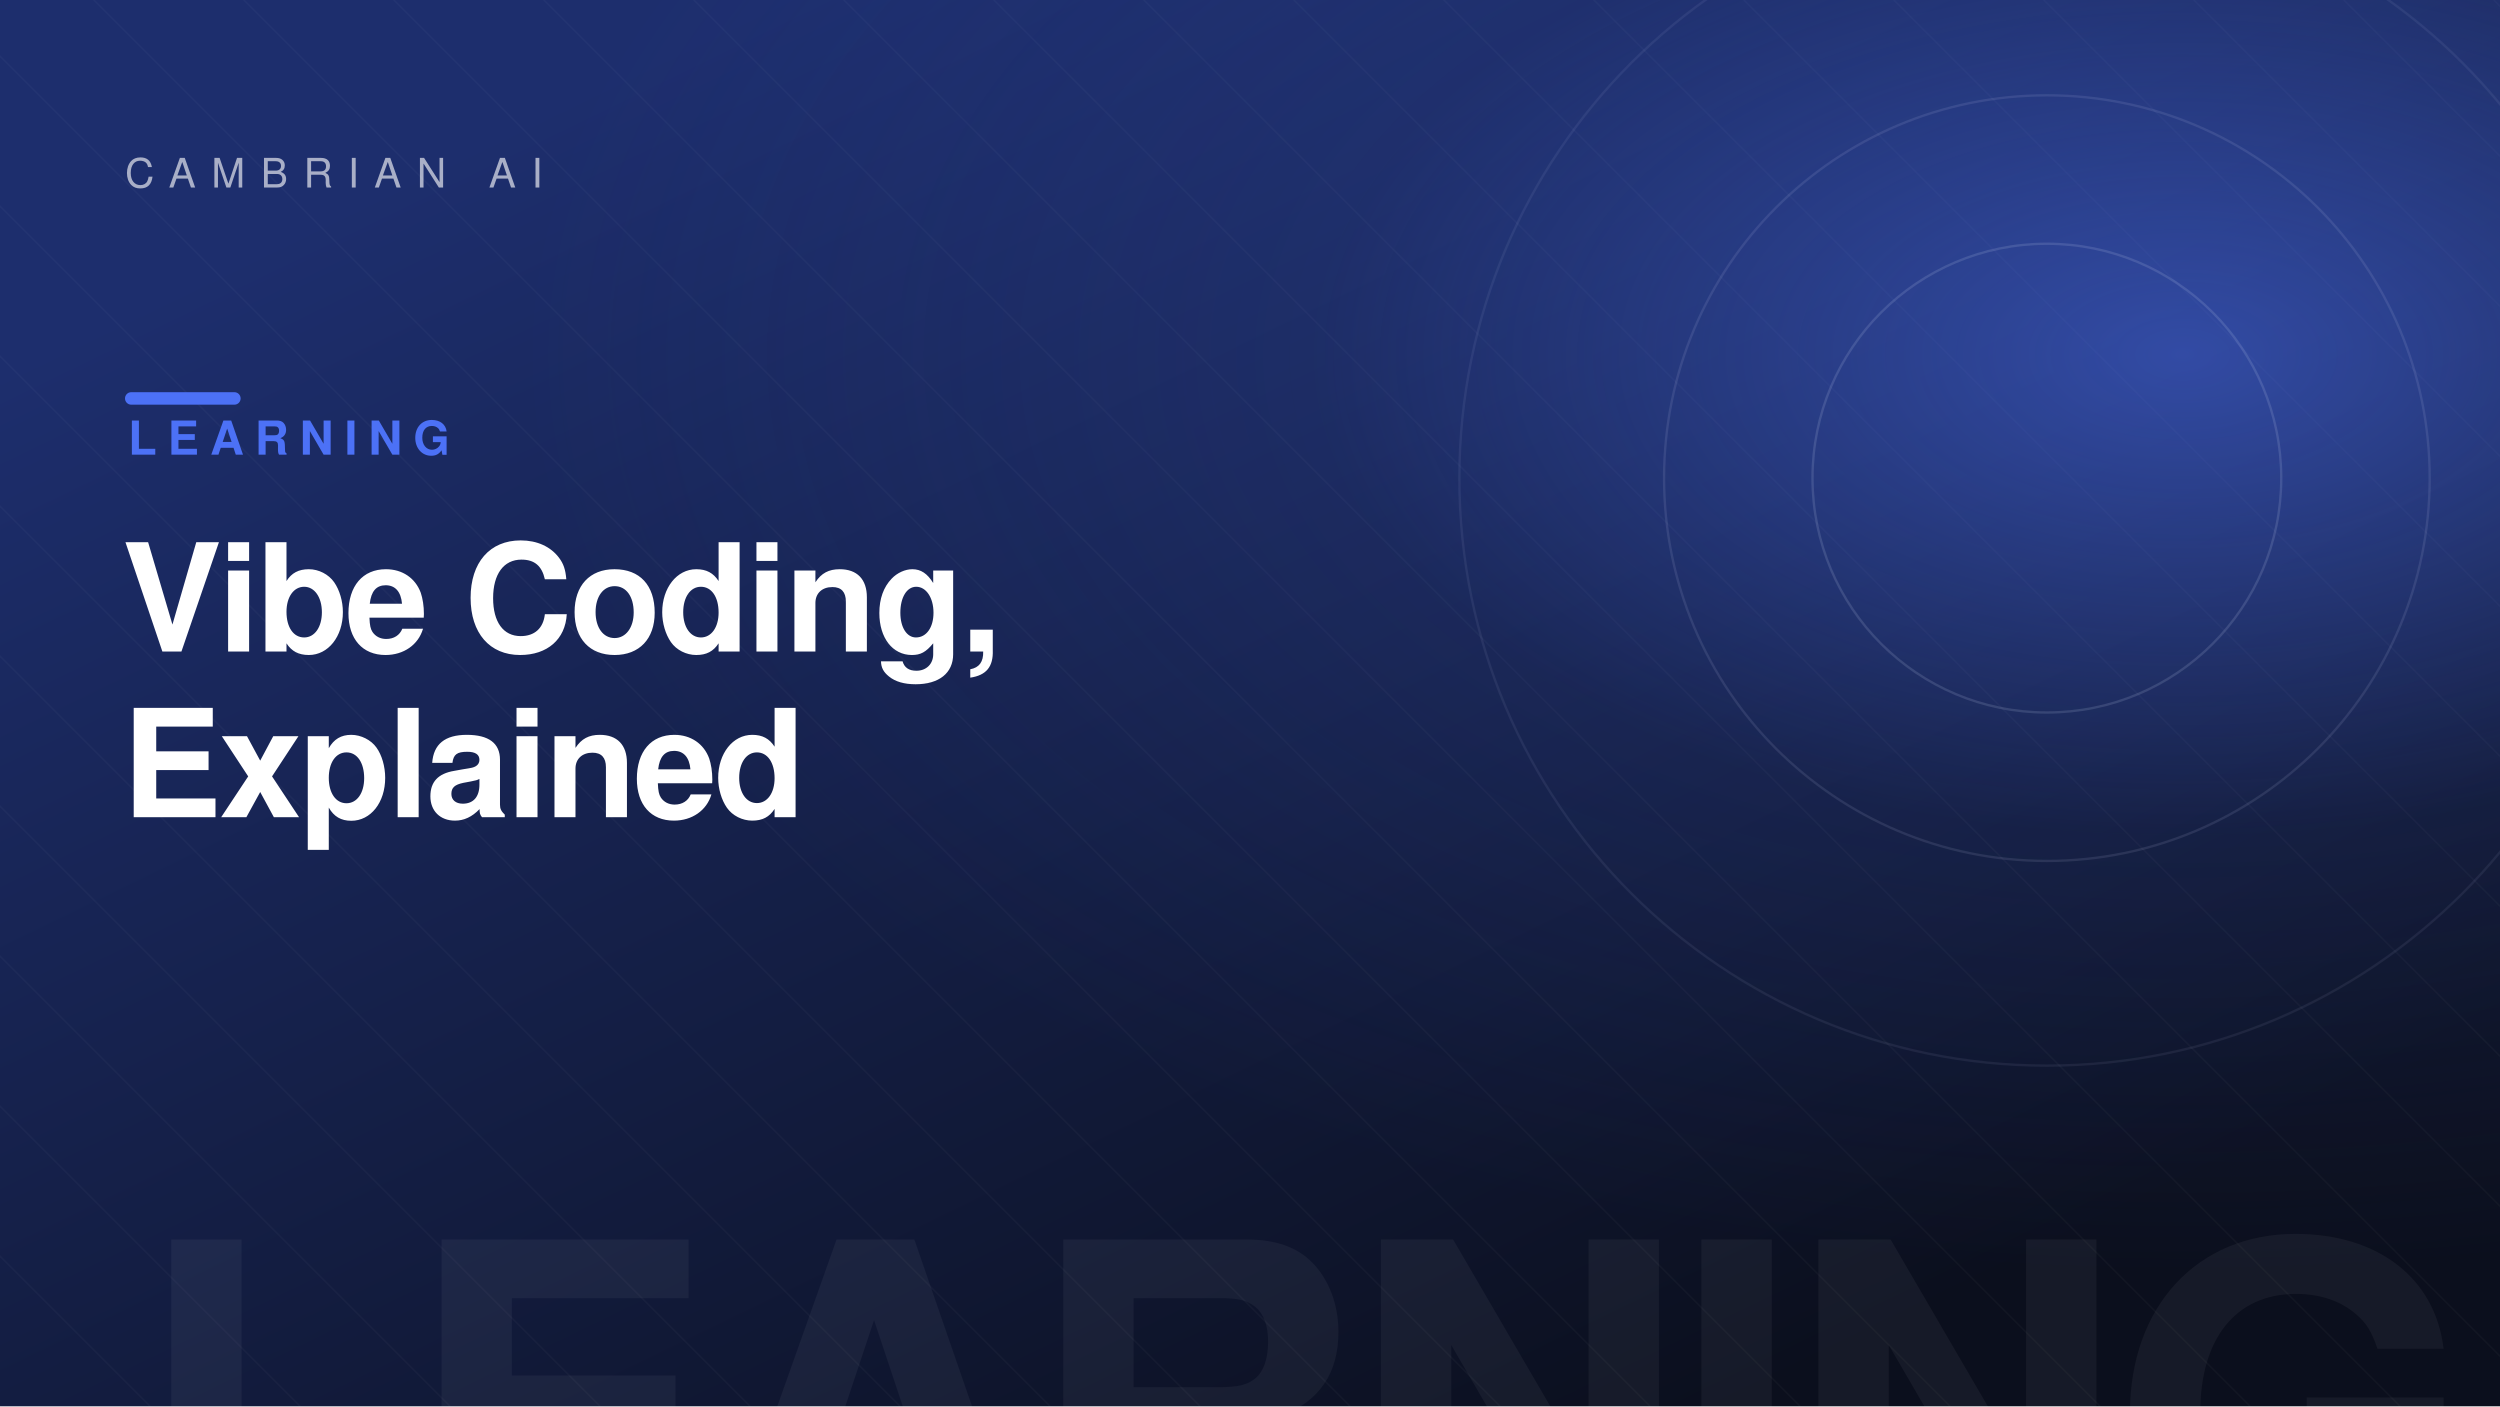
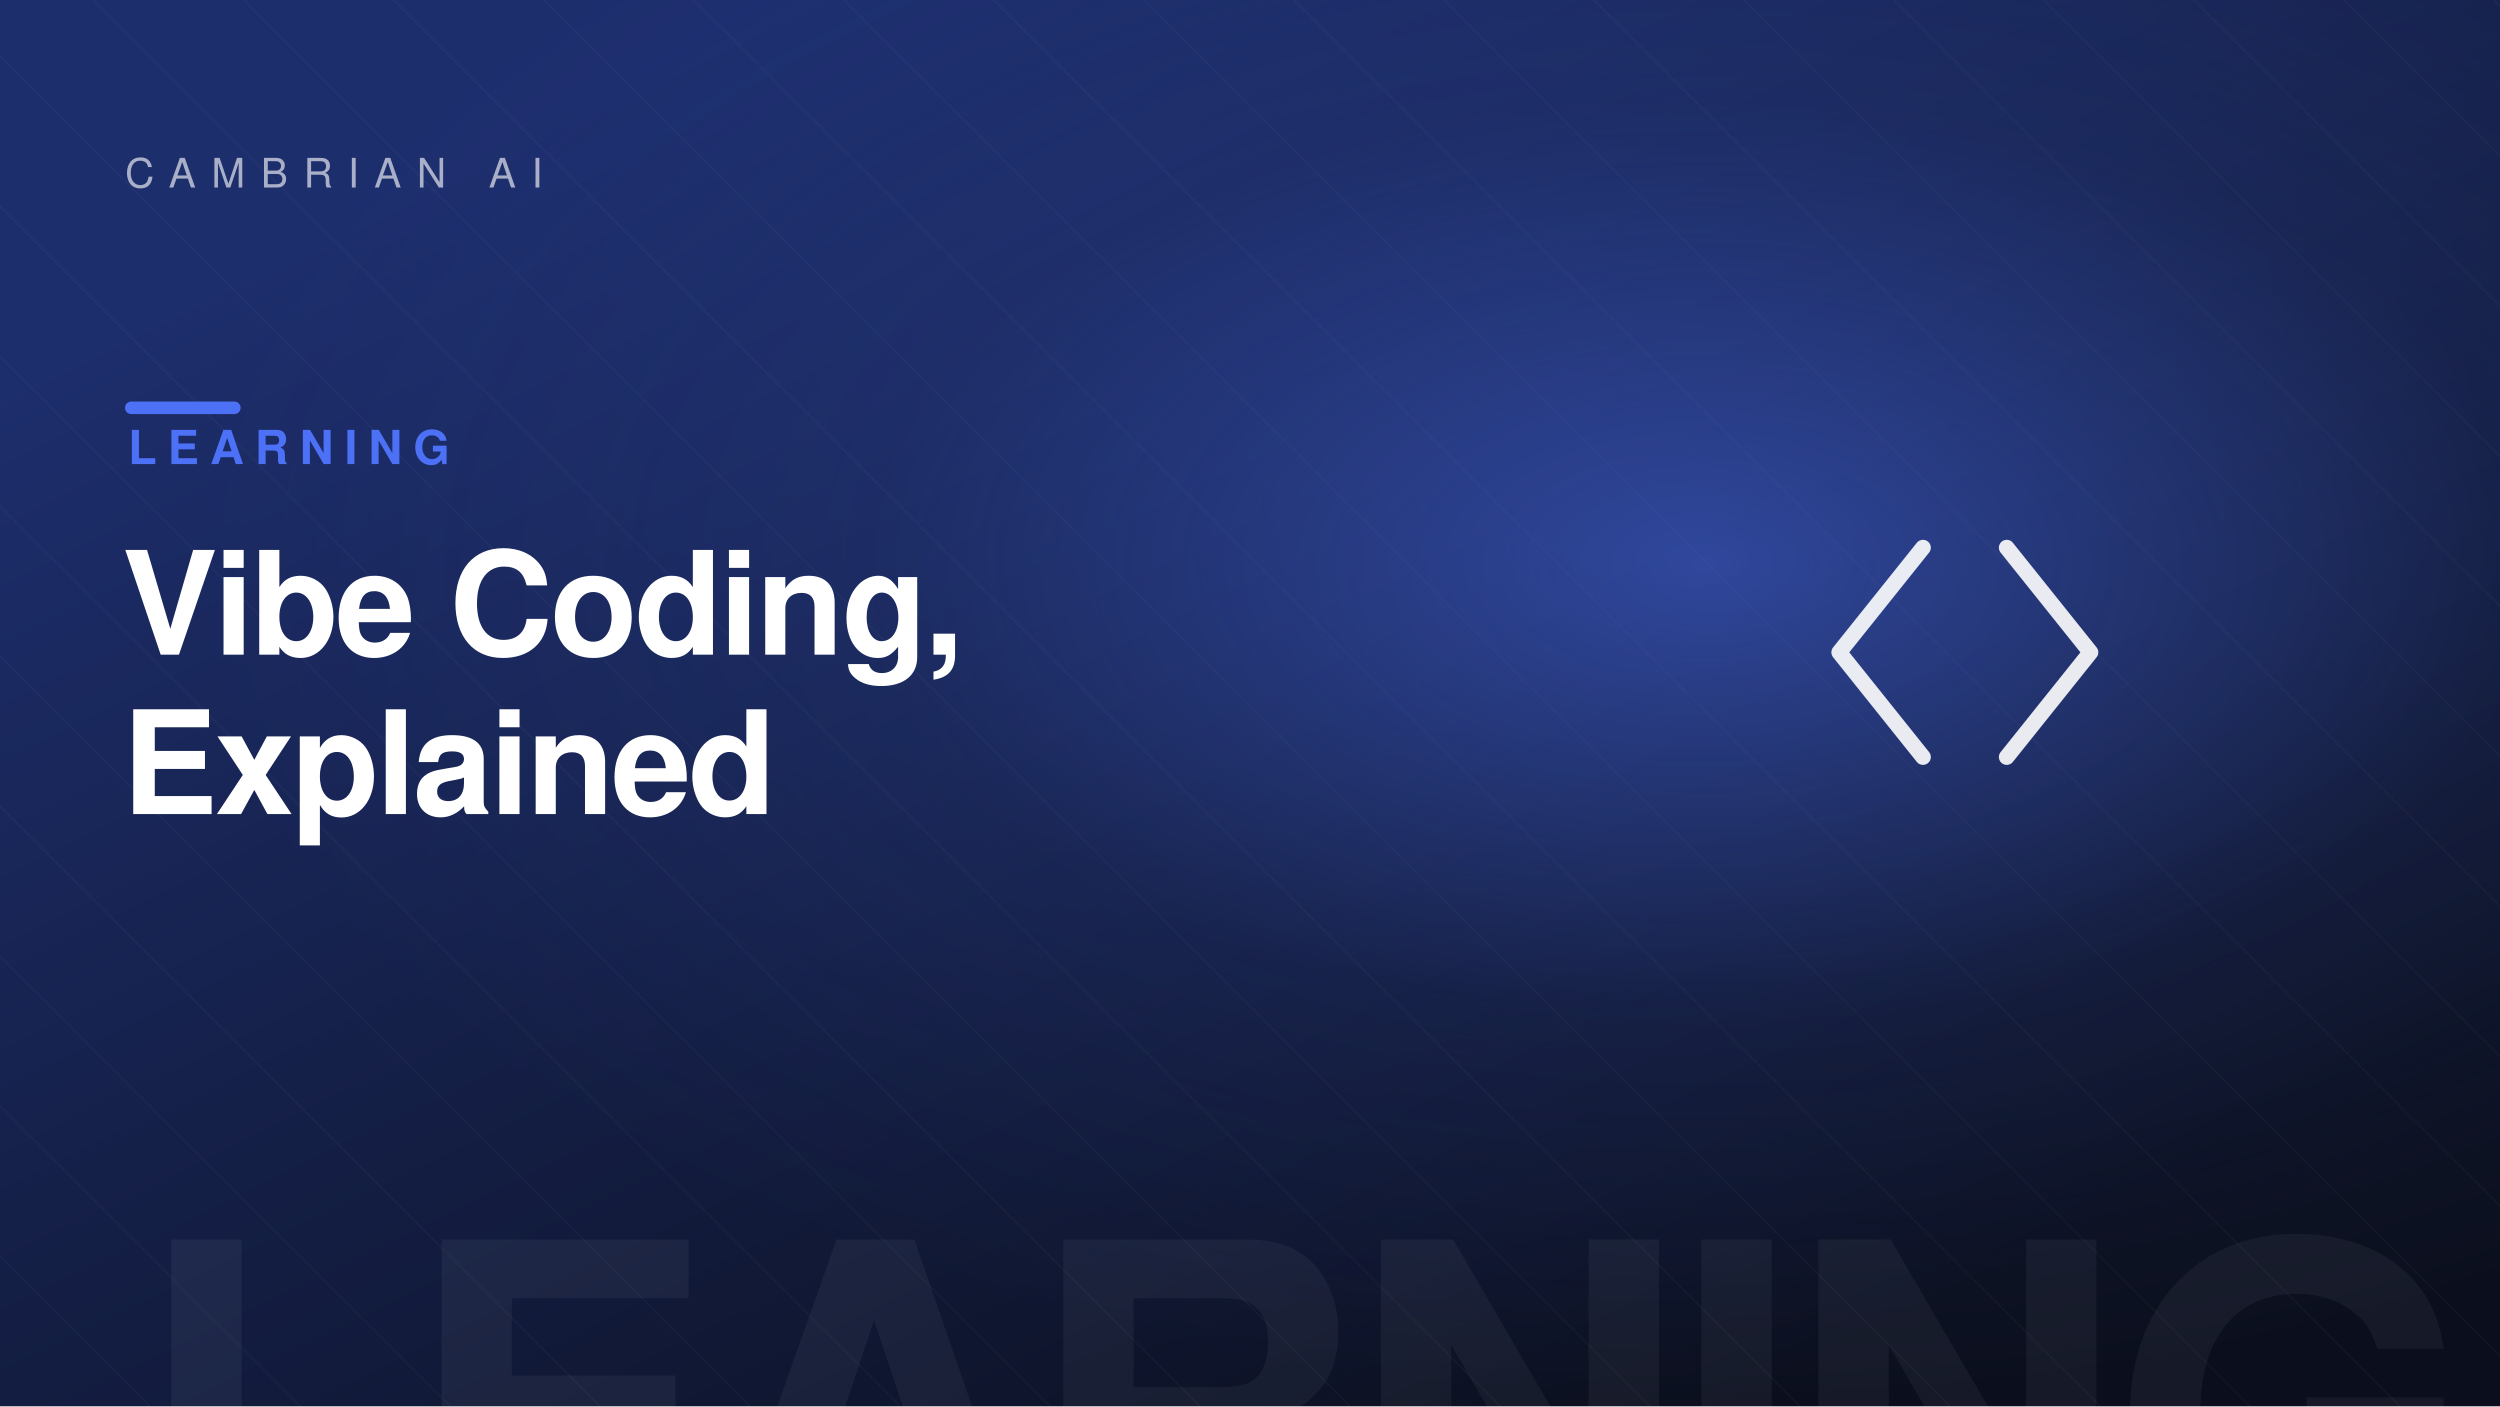
<svg xmlns="http://www.w3.org/2000/svg" width="1600" height="900" viewBox="0 0 1600 900" role="img" aria-label="Vibe Coding, Explained">
  <defs>
    <linearGradient id="bg" gradientTransform="rotate(229 0.5 0.5)">
      <stop offset="0" stop-color="hsl(227, 44%, 8%)" />
      <stop offset="1" stop-color="hsl(227, 58%, 27%)" />
    </linearGradient>
-     <radialGradient id="glow" cx="87%" cy="25%" r="66%">
-       <stop offset="0" stop-color="hsl(227, 90%, 63%)" stop-opacity="0.55" />
-       <stop offset="52%" stop-color="hsl(227, 90%, 63%)" stop-opacity="0.12" />
+     <radialGradient id="glow" cx="68%" cy="40%" r="60%">
+       <stop offset="0" stop-color="hsl(227, 90%, 63%)" stop-opacity="0.5" />
+       <stop offset="55%" stop-color="hsl(227, 90%, 63%)" stop-opacity="0.1" />
      <stop offset="100%" stop-color="hsl(227, 90%, 63%)" stop-opacity="0" />
    </radialGradient>
  </defs>
  <rect width="1600" height="900" fill="url(#bg)" />
  <g>
    <line x1="-900" y1="0" x2="0" y2="900" stroke="#ffffff" stroke-width="1" opacity="0.028" />
    <line x1="-804" y1="0" x2="96" y2="900" stroke="#ffffff" stroke-width="1" opacity="0.028" />
    <line x1="-708" y1="0" x2="192" y2="900" stroke="#ffffff" stroke-width="1" opacity="0.028" />
    <line x1="-612" y1="0" x2="288" y2="900" stroke="#ffffff" stroke-width="1" opacity="0.028" />
    <line x1="-516" y1="0" x2="384" y2="900" stroke="#ffffff" stroke-width="1" opacity="0.028" />
    <line x1="-420" y1="0" x2="480" y2="900" stroke="#ffffff" stroke-width="1" opacity="0.028" />
    <line x1="-324" y1="0" x2="576" y2="900" stroke="#ffffff" stroke-width="1" opacity="0.028" />
    <line x1="-228" y1="0" x2="672" y2="900" stroke="#ffffff" stroke-width="1" opacity="0.028" />
    <line x1="-132" y1="0" x2="768" y2="900" stroke="#ffffff" stroke-width="1" opacity="0.028" />
    <line x1="-36" y1="0" x2="864" y2="900" stroke="#ffffff" stroke-width="1" opacity="0.028" />
    <line x1="60" y1="0" x2="960" y2="900" stroke="#ffffff" stroke-width="1" opacity="0.028" />
    <line x1="156" y1="0" x2="1056" y2="900" stroke="#ffffff" stroke-width="1" opacity="0.028" />
    <line x1="252" y1="0" x2="1152" y2="900" stroke="#ffffff" stroke-width="1" opacity="0.028" />
    <line x1="348" y1="0" x2="1248" y2="900" stroke="#ffffff" stroke-width="1" opacity="0.028" />
    <line x1="444" y1="0" x2="1344" y2="900" stroke="#ffffff" stroke-width="1" opacity="0.028" />
    <line x1="540" y1="0" x2="1440" y2="900" stroke="#ffffff" stroke-width="1" opacity="0.028" />
    <line x1="636" y1="0" x2="1536" y2="900" stroke="#ffffff" stroke-width="1" opacity="0.028" />
    <line x1="732" y1="0" x2="1632" y2="900" stroke="#ffffff" stroke-width="1" opacity="0.028" />
    <line x1="828" y1="0" x2="1728" y2="900" stroke="#ffffff" stroke-width="1" opacity="0.028" />
    <line x1="924" y1="0" x2="1824" y2="900" stroke="#ffffff" stroke-width="1" opacity="0.028" />
    <line x1="1020" y1="0" x2="1920" y2="900" stroke="#ffffff" stroke-width="1" opacity="0.028" />
    <line x1="1116" y1="0" x2="2016" y2="900" stroke="#ffffff" stroke-width="1" opacity="0.028" />
    <line x1="1212" y1="0" x2="2112" y2="900" stroke="#ffffff" stroke-width="1" opacity="0.028" />
    <line x1="1308" y1="0" x2="2208" y2="900" stroke="#ffffff" stroke-width="1" opacity="0.028" />
    <line x1="1404" y1="0" x2="2304" y2="900" stroke="#ffffff" stroke-width="1" opacity="0.028" />
    <line x1="1500" y1="0" x2="2400" y2="900" stroke="#ffffff" stroke-width="1" opacity="0.028" />
    <line x1="1596" y1="0" x2="2496" y2="900" stroke="#ffffff" stroke-width="1" opacity="0.028" />
  </g>
  <text x="1584" y="1012" text-anchor="end" font-family="Helvetica, Arial, sans-serif" font-size="300" font-weight="800" letter-spacing="-10" fill="#ffffff" opacity="0.05">LEARNING</text>
  <rect width="1600" height="900" fill="url(#glow)" />
-   <g>
-     <circle cx="1310" cy="306" r="150" fill="none" stroke="hsl(227, 55%, 86%)" stroke-width="1.5" opacity="0.16" />
-     <circle cx="1310" cy="306" r="245" fill="none" stroke="hsl(227, 55%, 86%)" stroke-width="1.5" opacity="0.12" />
-     <circle cx="1310" cy="306" r="376" fill="none" stroke="hsl(227, 55%, 86%)" stroke-width="1.5" opacity="0.08" />
+   <g transform="translate(1090 250) scale(3.35)" fill="none" stroke="#ffffff" stroke-width="3" stroke-linecap="round" stroke-linejoin="round" opacity="0.9">
+     <path d="M42 30 26 50 42 70M58 30 74 50 58 70" />
  </g>
  <text x="80" y="120" font-family="Helvetica, Arial, sans-serif" font-size="26" letter-spacing="10" fill="#ffffff" opacity="0.62">CAMBRIAN AI</text>
-   <rect x="80" y="251" width="74" height="8" rx="4" fill="hsl(227, 90%, 63%)" />
-   <text x="82" y="291" font-family="Helvetica, Arial, sans-serif" font-size="30" font-weight="700" letter-spacing="7" fill="hsl(227, 90%, 63%)">LEARNING</text>
-   <text x="78" y="417" font-family="Helvetica, Arial, sans-serif" font-size="96" font-weight="700" letter-spacing="-2" fill="#ffffff">Vibe Coding,</text>
-   <text x="78" y="523" font-family="Helvetica, Arial, sans-serif" font-size="96" font-weight="700" letter-spacing="-2" fill="#ffffff">Explained</text>
+   <rect x="80" y="257" width="74" height="8" rx="4" fill="hsl(227, 90%, 63%)" />
+   <text x="82" y="297" font-family="Helvetica, Arial, sans-serif" font-size="30" font-weight="700" letter-spacing="7" fill="hsl(227, 90%, 63%)">LEARNING</text>
+   <text x="78" y="419" font-family="Helvetica, Arial, sans-serif" font-size="92" font-weight="700" letter-spacing="-2" fill="#ffffff">Vibe Coding,</text>
+   <text x="78" y="521" font-family="Helvetica, Arial, sans-serif" font-size="92" font-weight="700" letter-spacing="-2" fill="#ffffff">Explained</text>
</svg>
